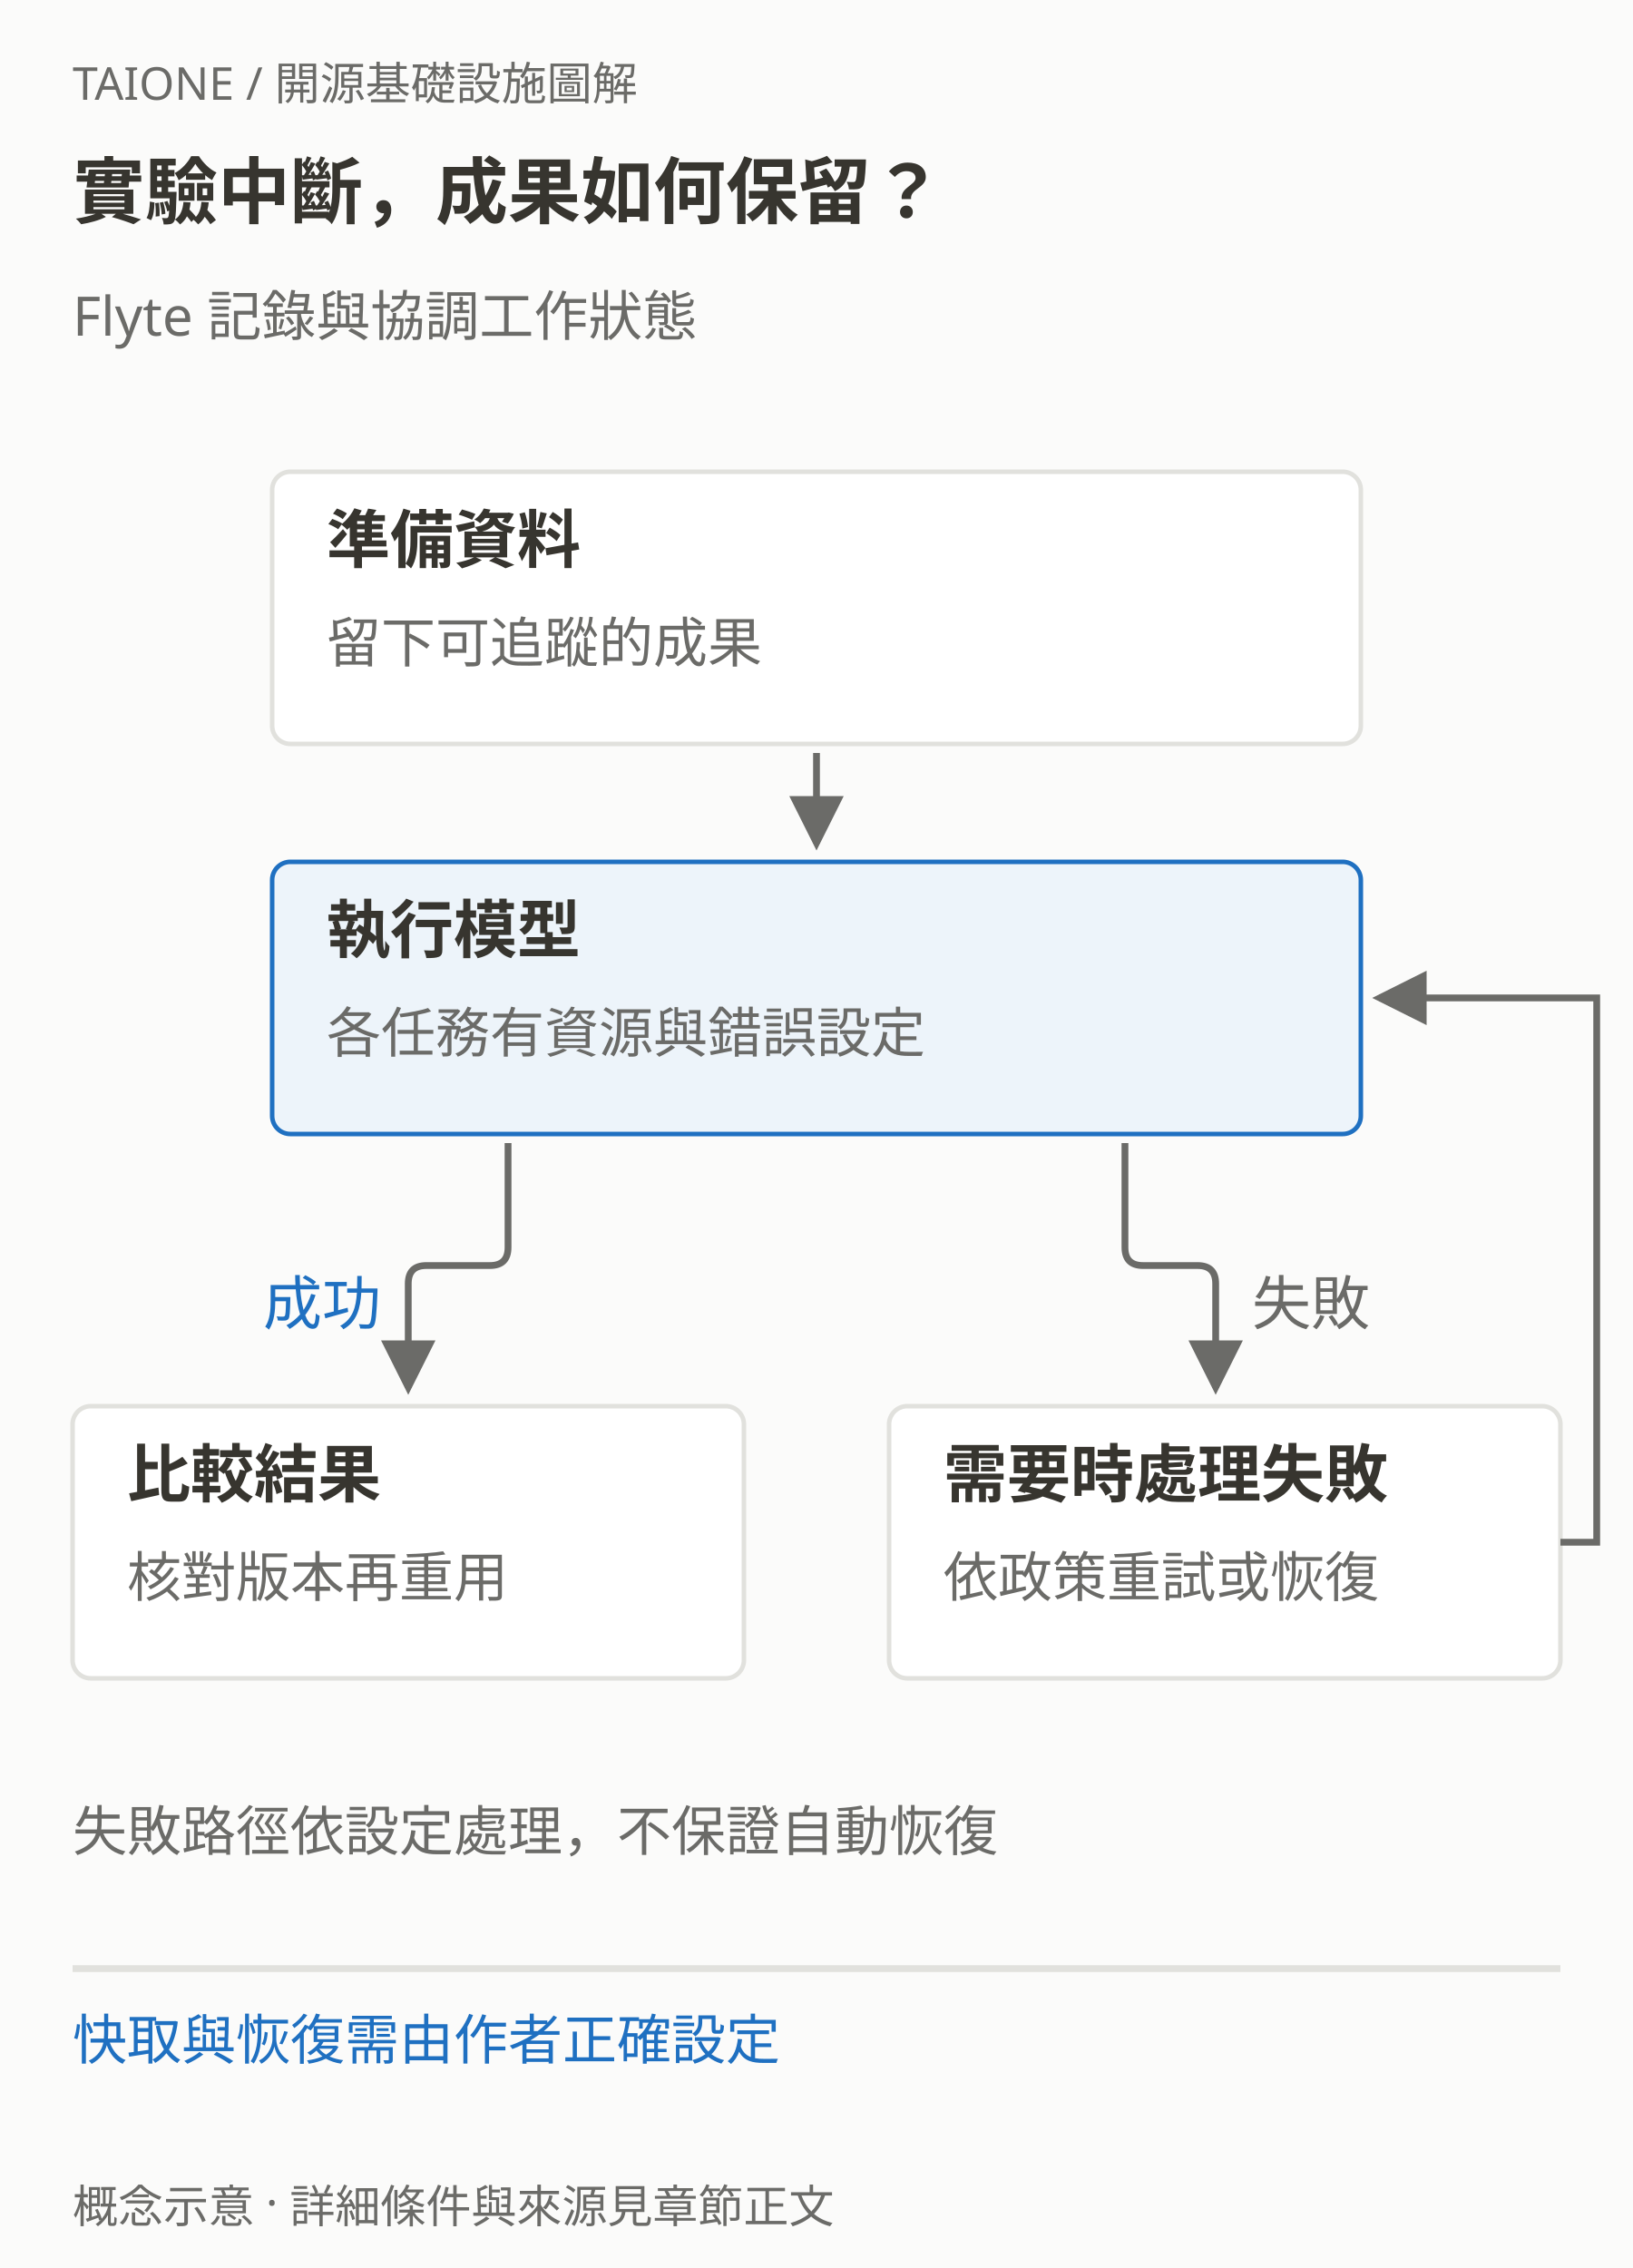
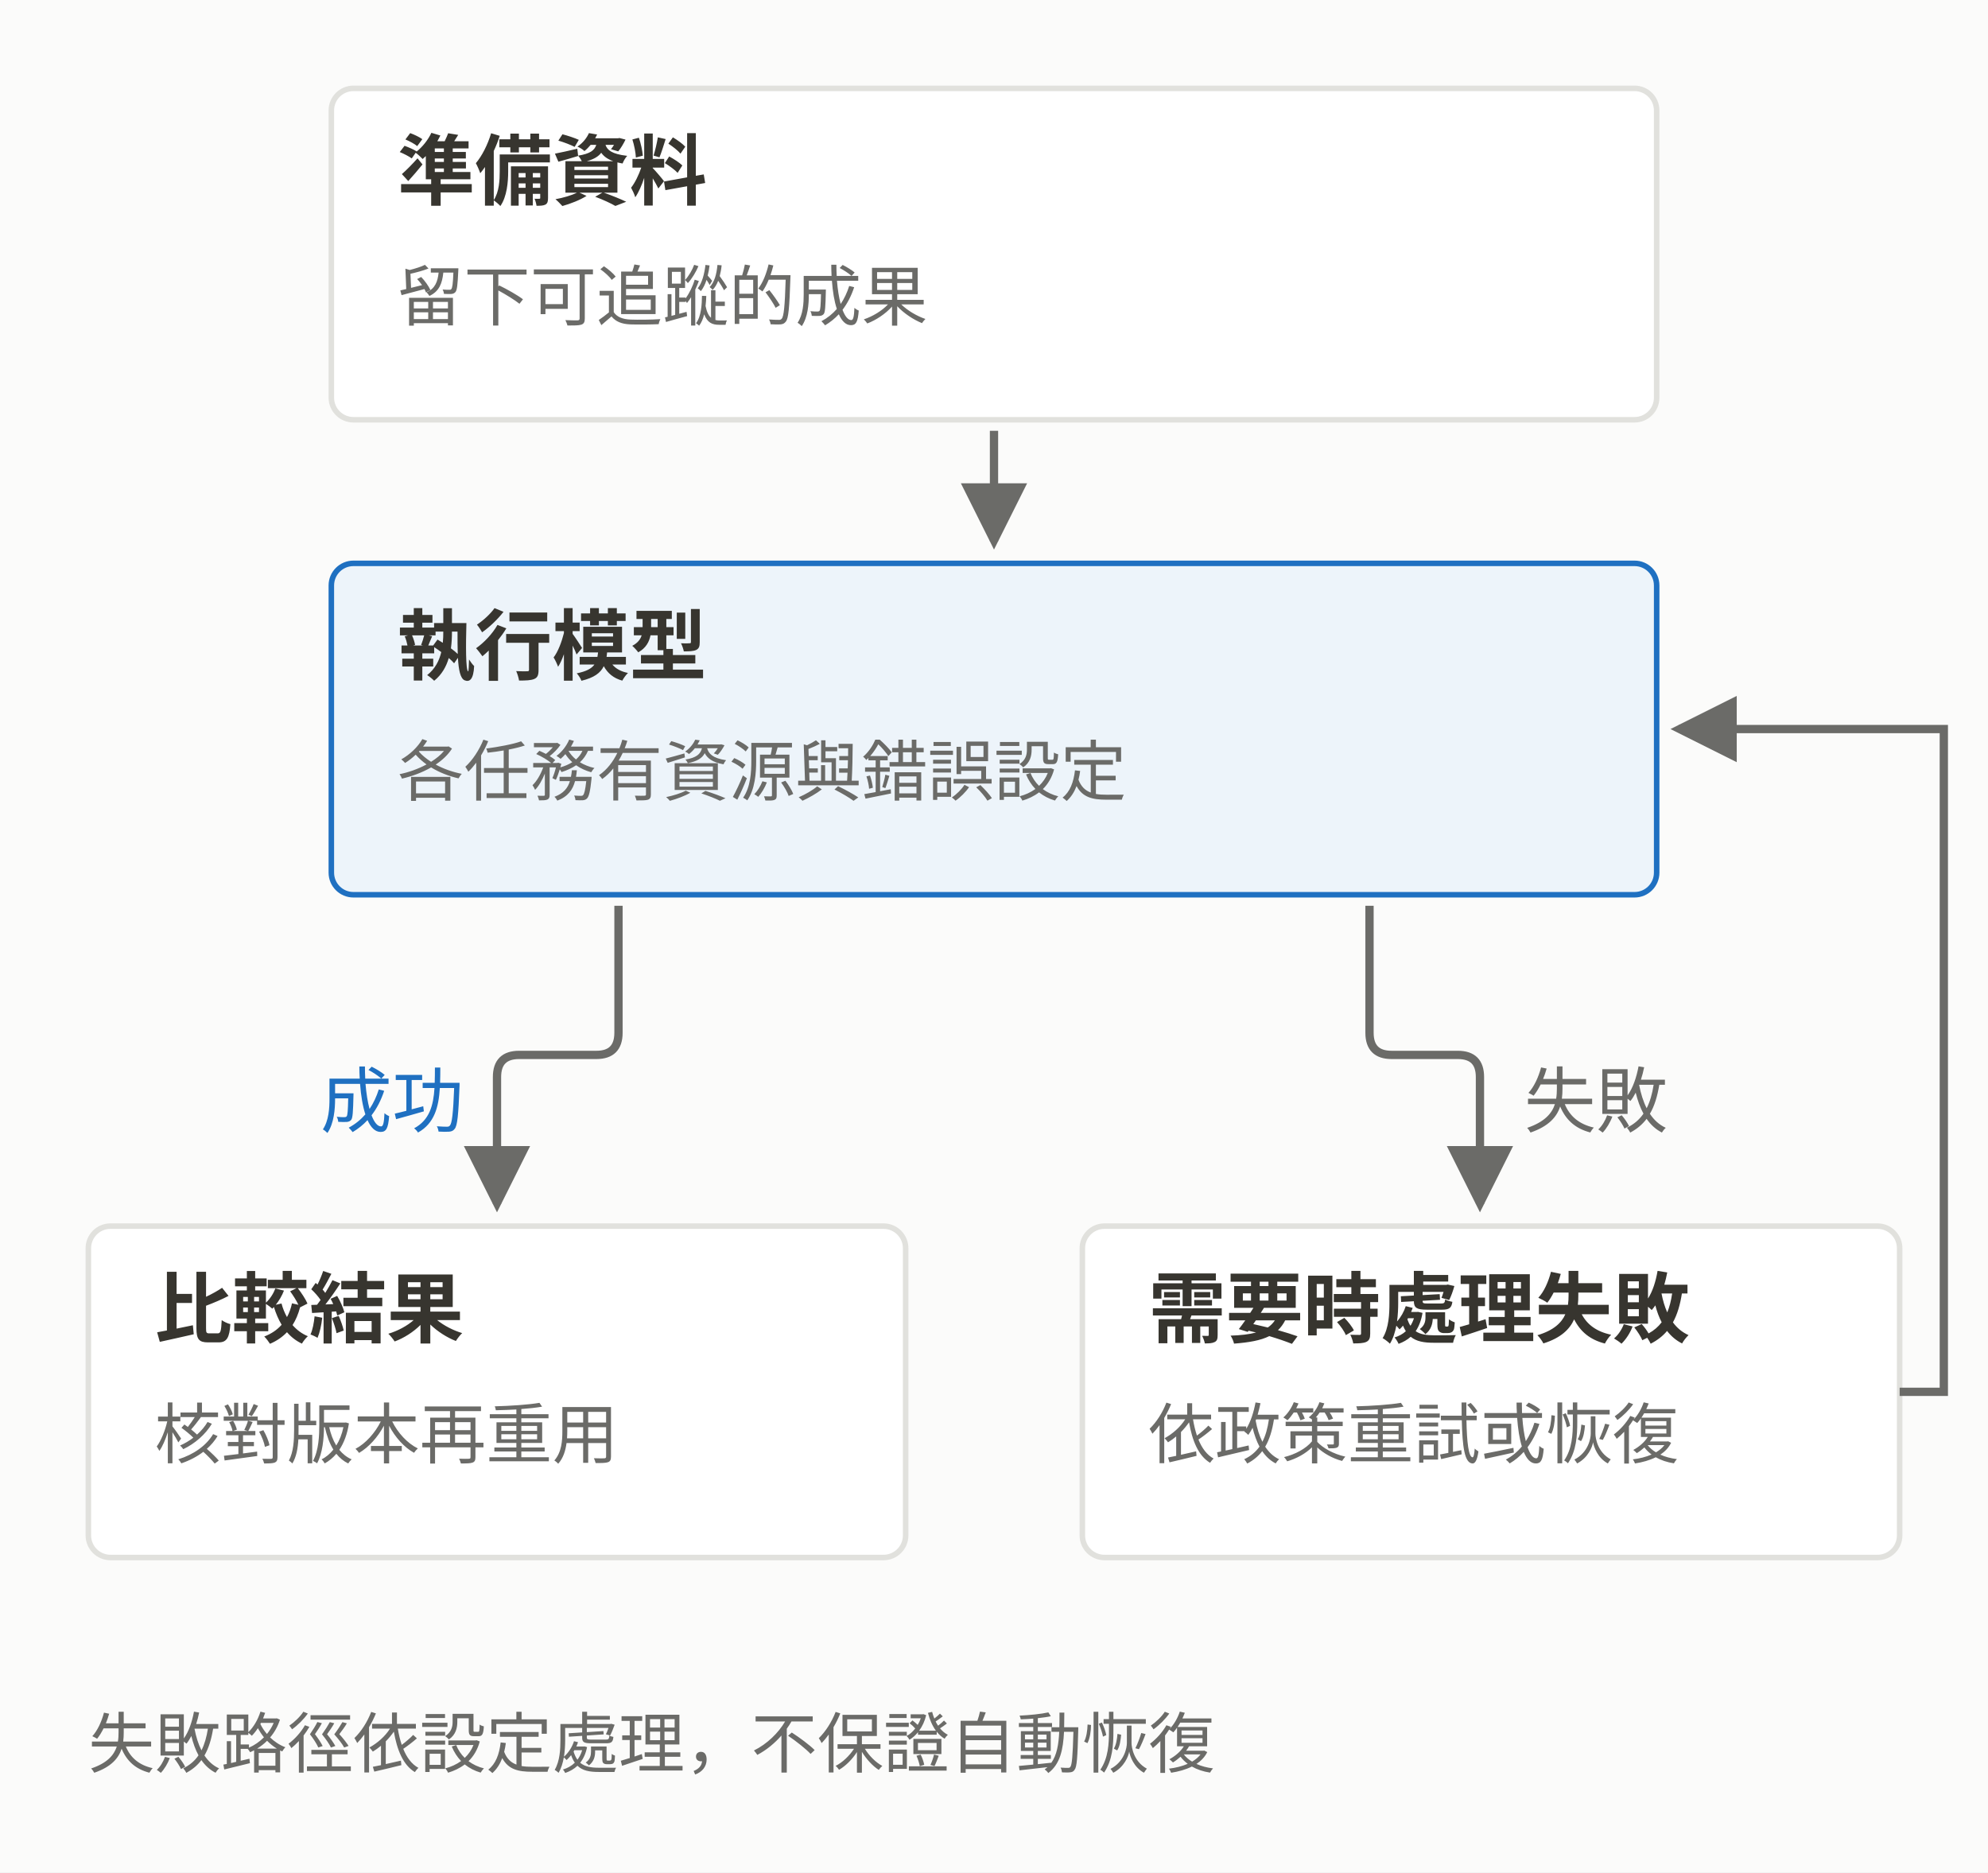
- <svg xmlns="http://www.w3.org/2000/svg" viewBox="0 0 720 1000" role="img" aria-labelledby="16-a-title 16-a-desc">
+ <svg xmlns="http://www.w3.org/2000/svg" viewBox="0 0 720 678" role="img" aria-labelledby="16-a-title 16-a-desc">
  <defs>
    <marker id="16-a-arrow" markerWidth="8" markerHeight="8" refX="7" refY="4" orient="auto">
      <path d="M0 0 L8 4 L0 8 Z" fill="#6b6b68" />
    </marker>
  </defs>
-   <g font-family="'Noto Sans TC','PingFang TC','Heiti TC',sans-serif">
-     <rect x="0" y="0" width="720" height="1000" rx="0" fill="#fbfbfa" stroke="none" stroke-width="2" />
+   <rect x="0" y="0" width="720" height="678" rx="0" fill="#fbfbfa" stroke="none" stroke-width="2" />
+   <g font-family="'Noto Sans TC','PingFang TC','Heiti TC',sans-serif" transform="translate(0 -176)">
    <rect x="120" y="208" width="480" height="120" rx="8" fill="white" stroke="#e1e1dd" stroke-width="2" />
    <text x="144" y="248" font-size="28" fill="#37352f" font-weight="600" text-anchor="start">準備資料</text>
    <text x="144" y="292" font-size="24" fill="#6b6b68" font-weight="400" text-anchor="start">留下可追蹤的成果</text>
    <path d="M 360 332 L 360 372" fill="none" stroke="#6b6b68" stroke-width="3" marker-end="url(#16-a-arrow)" />
    <rect x="120" y="380" width="480" height="120" rx="8" fill="#edf4fa" stroke="#1f70c1" stroke-width="2" />
    <text x="144" y="420" font-size="28" fill="#37352f" font-weight="600" text-anchor="start">執行模型</text>
    <text x="144" y="464" font-size="24" fill="#6b6b68" font-weight="400" text-anchor="start">各任務有資源與錯誤設定</text>
    <path d="M 224 504 V 550.0 Q 224 558.0 216 558.0 H 188 Q 180 558.0 180 566.0 V 612" fill="none" stroke="#6b6b68" stroke-width="3" marker-end="url(#16-a-arrow)" />
    <path d="M 496 504 V 550.0 Q 496 558.0 504 558.0 H 528 Q 536 558.0 536 566.0 V 612" fill="none" stroke="#6b6b68" stroke-width="3" marker-end="url(#16-a-arrow)" />
    <text x="116" y="584" font-size="26" fill="#1f70c1" font-weight="400" text-anchor="start">成功</text>
    <text x="552" y="584" font-size="26" fill="#6b6b68" font-weight="400" text-anchor="start">失敗</text>
    <rect x="32" y="620" width="296" height="120" rx="8" fill="white" stroke="#e1e1dd" stroke-width="2" />
    <text x="56" y="660" font-size="28" fill="#37352f" font-weight="600" text-anchor="start">比較結果</text>
    <text x="56" y="704" font-size="24" fill="#6b6b68" font-weight="400" text-anchor="start">核對版本再重用</text>
    <rect x="392" y="620" width="296" height="120" rx="8" fill="white" stroke="#e1e1dd" stroke-width="2" />
    <text x="416" y="660" font-size="28" fill="#37352f" font-weight="600" text-anchor="start">需要時處理失敗</text>
    <text x="416" y="704" font-size="24" fill="#6b6b68" font-weight="400" text-anchor="start">依政策重試或恢復</text>
    <path d="M 688 680 H 704 V 440 H 608" fill="none" stroke="#6b6b68" stroke-width="3" marker-end="url(#16-a-arrow)" />
    <text x="32" y="816" font-size="24" fill="#6b6b68" font-weight="400" text-anchor="start">失敗路徑依設定處理，不保證自動恢復</text>
-     <text x="32" y="44" font-size="20" fill="#6b6b68" font-weight="400" text-anchor="start">TAIONE / 開源基礎設施圖解</text>
-     <text x="32" y="96" font-size="32" fill="#37352f" font-weight="600" text-anchor="start">實驗中斷，成果如何保留？</text>
-     <text x="32" y="148" font-size="24" fill="#6b6b68" font-weight="400" text-anchor="start">Flyte 記錄與協調工作狀態</text>
-     <path d="M 32 868 H 688" fill="none" stroke="#e1e1dd" stroke-width="3" />
-     <text x="32" y="908" font-size="24" fill="#1f70c1" font-weight="500" text-anchor="start">快取與恢復需由作者正確設定</text>
-     <text x="32" y="980" font-size="20" fill="#6b6b68" font-weight="400" text-anchor="start">概念示意 · 詳細條件與來源見章節正文</text>
  </g>
</svg>
